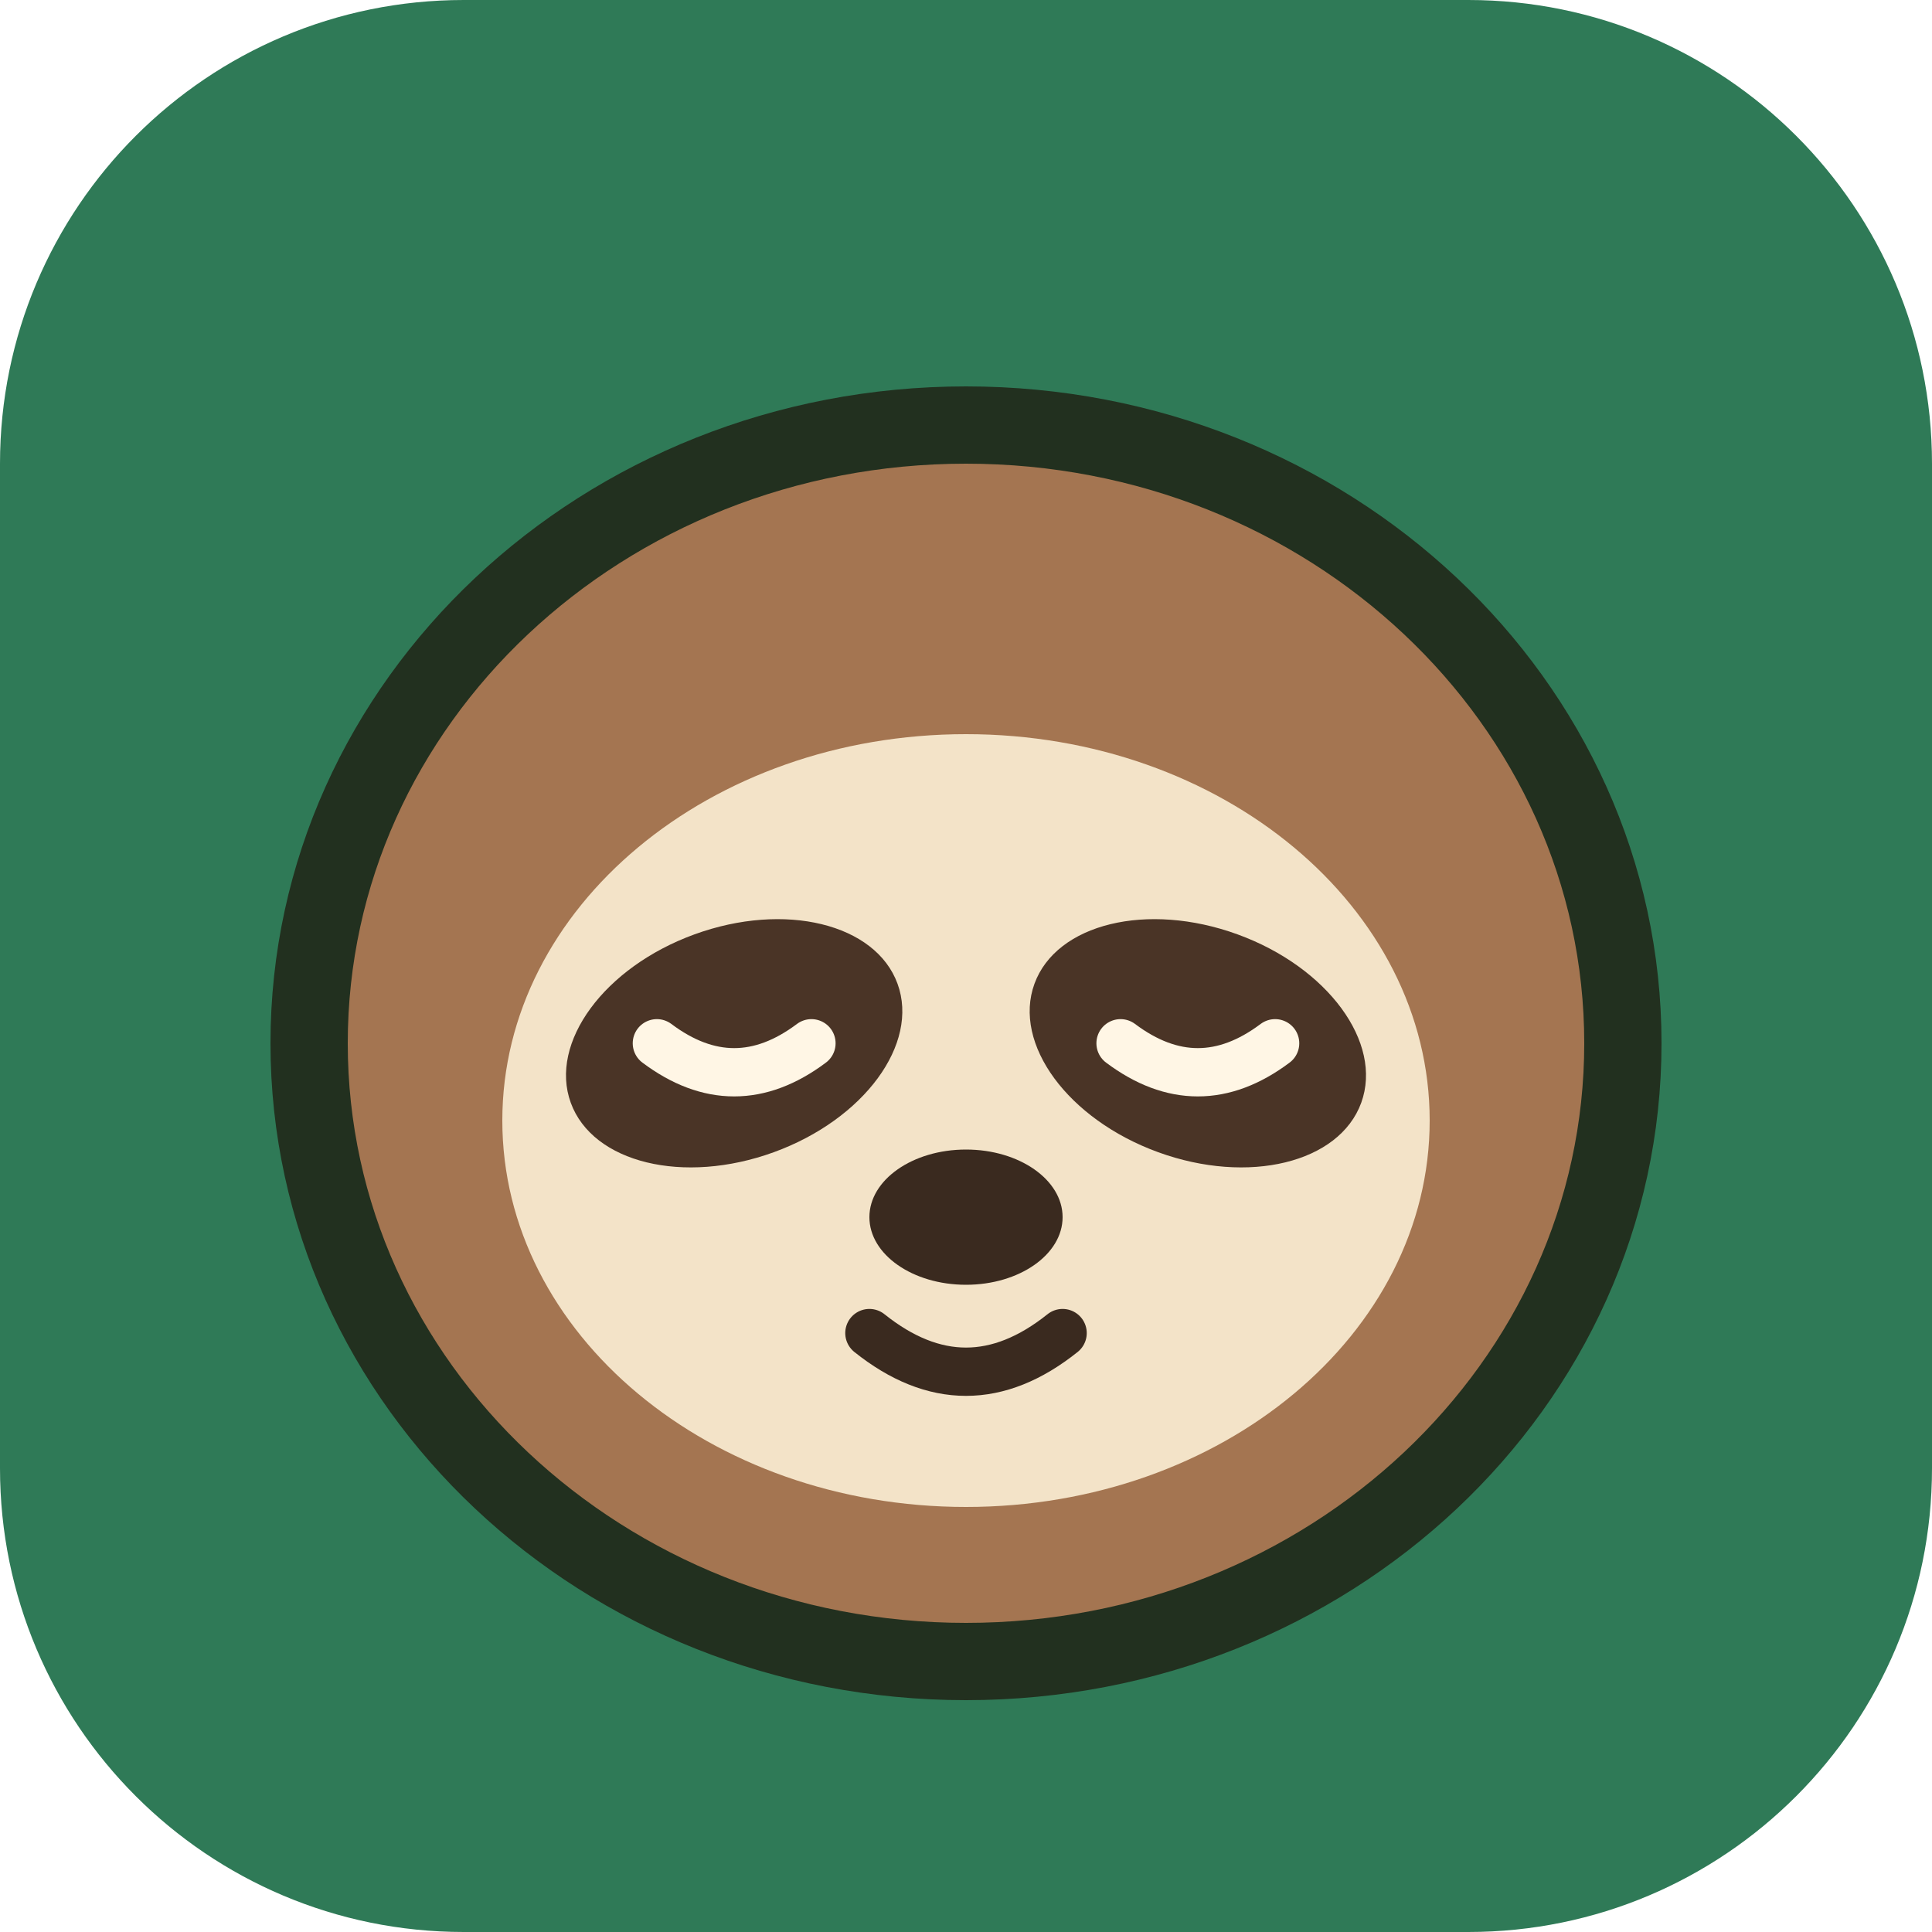
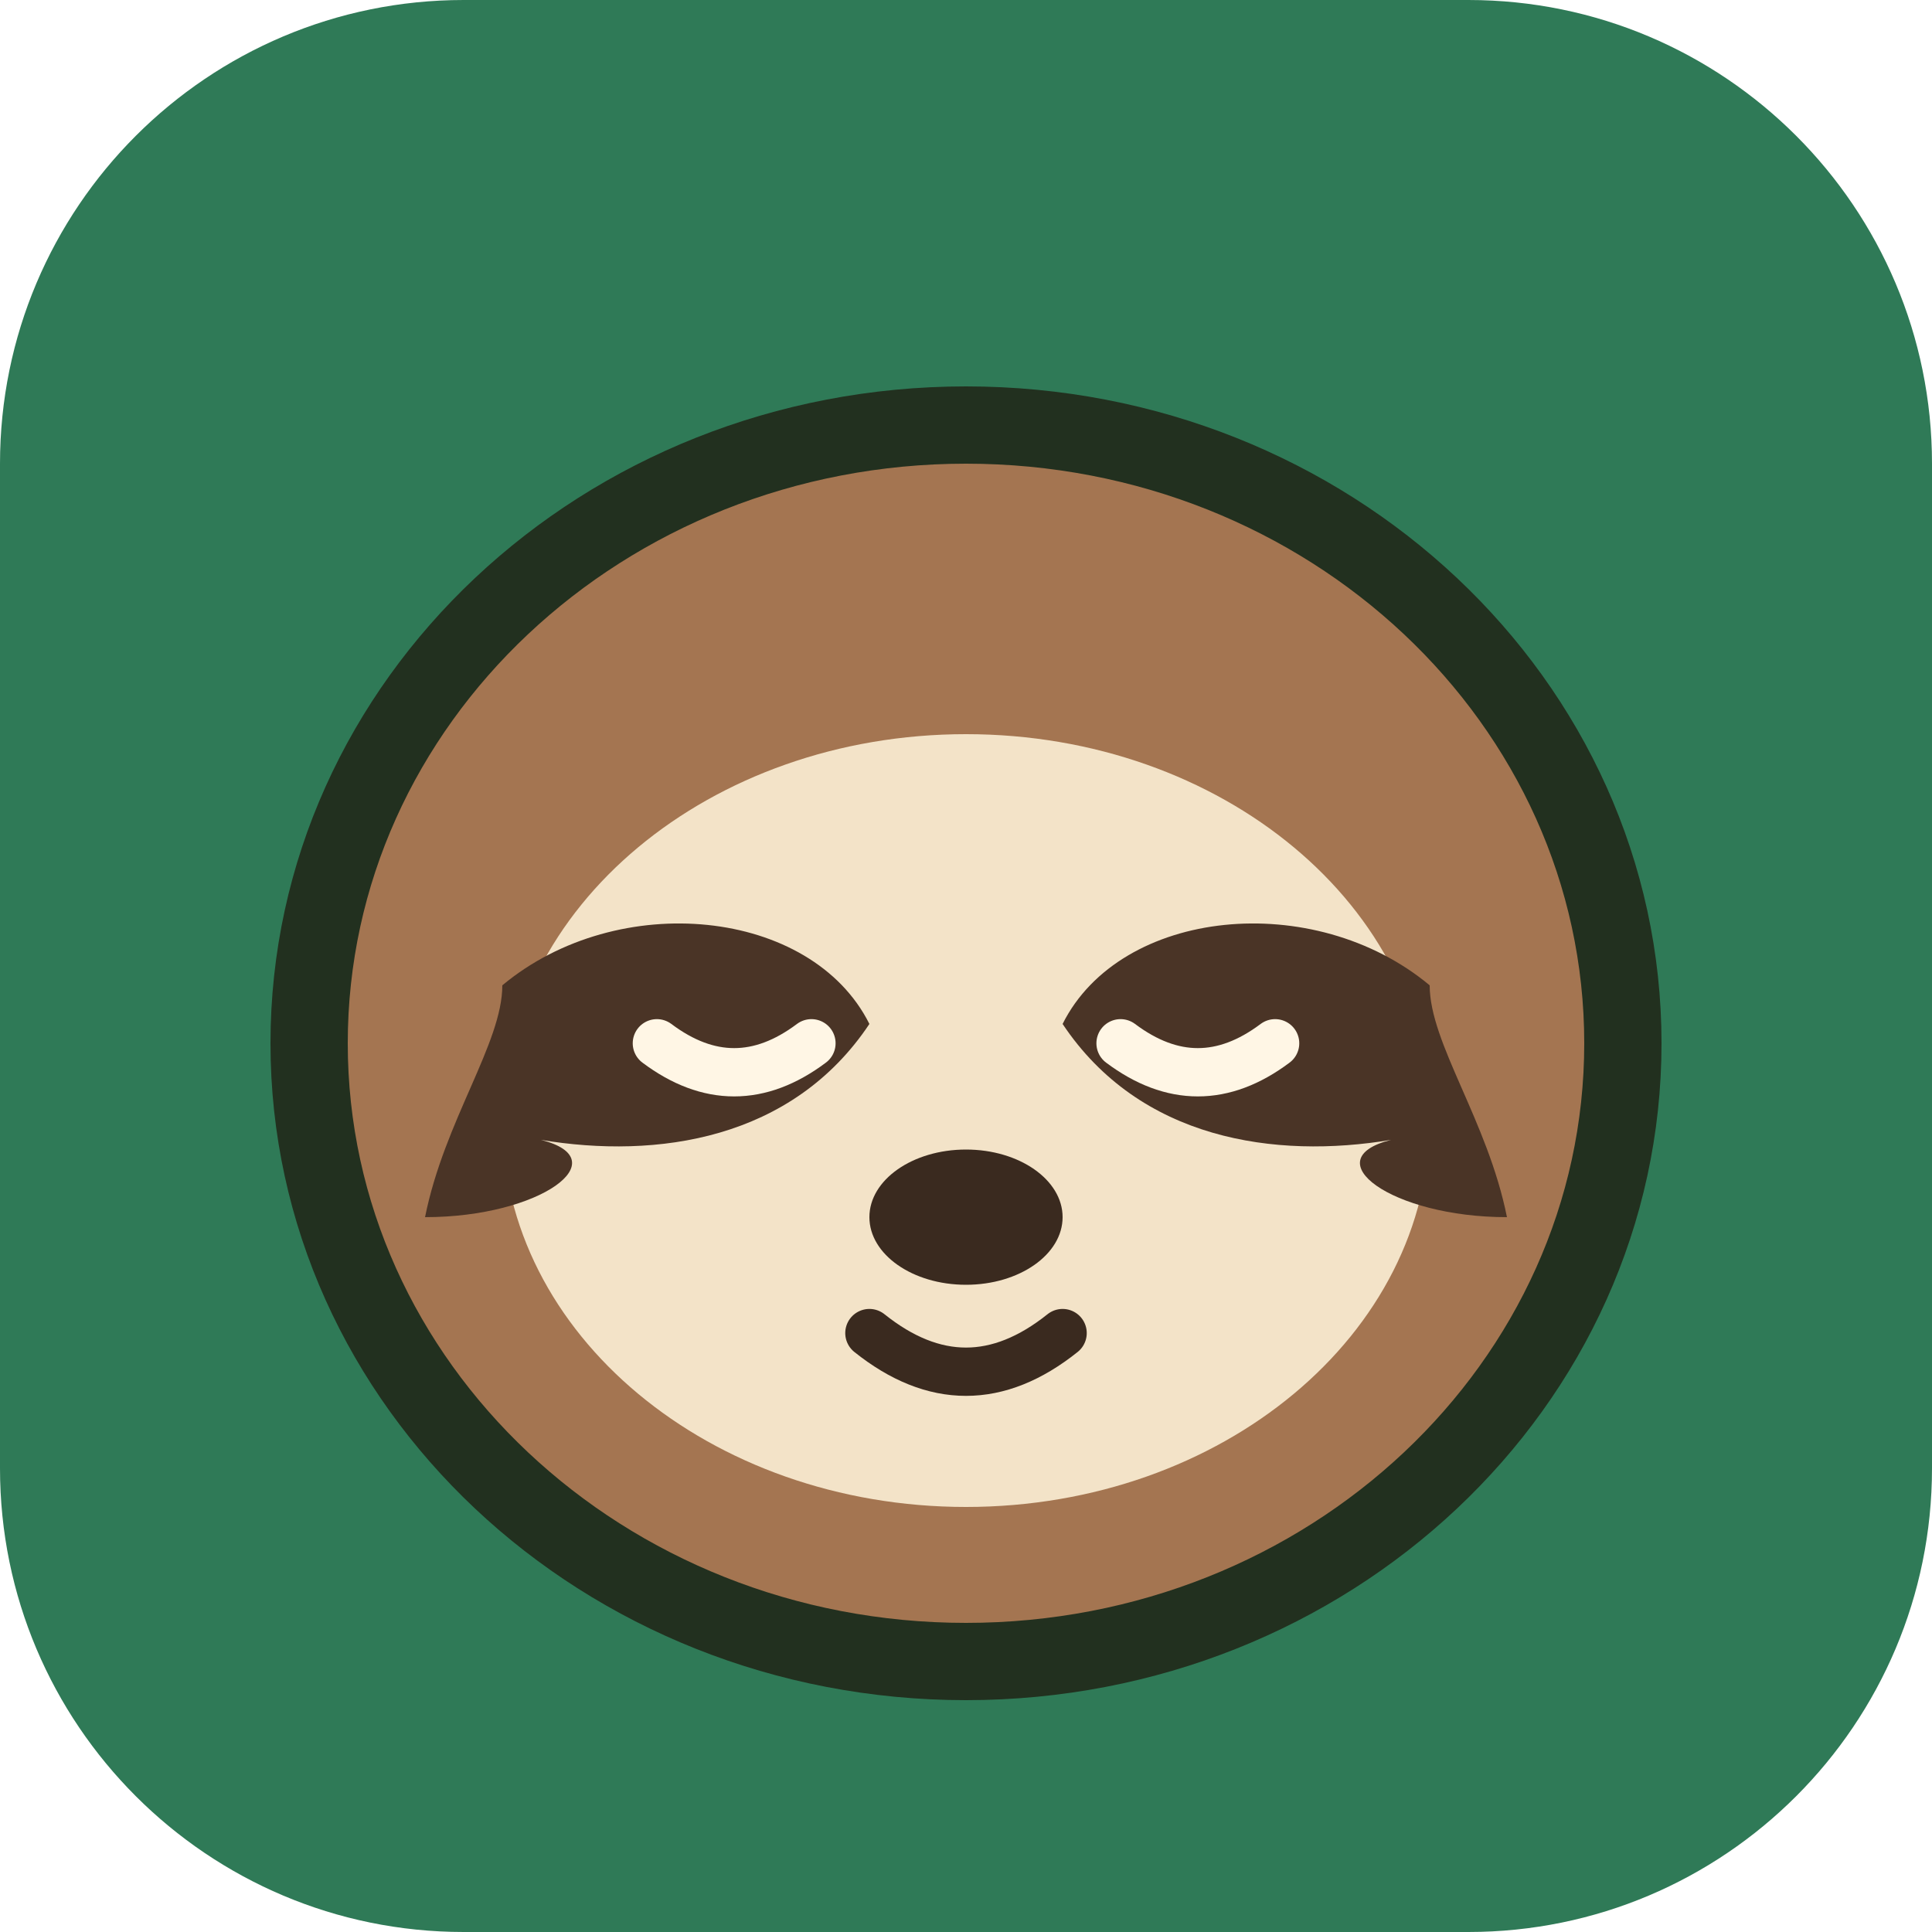
<svg xmlns="http://www.w3.org/2000/svg" viewBox="0 0 100 100">
  <rect width="100" height="100" rx="24" fill="#2f7a57" />
  <ellipse cx="50" cy="54" rx="34" ry="32" fill="#a47551" stroke="#22301f" stroke-width="4" />
  <ellipse cx="50" cy="58" rx="24" ry="20" fill="#f3e3c8" />
-   <ellipse cx="38" cy="54" rx="9" ry="6" transform="rotate(-20 38 54)" fill="#4a3426" />
-   <ellipse cx="62" cy="54" rx="9" ry="6" transform="rotate(20 62 54)" fill="#4a3426" />
+   <path d="M45 53C42 47 32 46 26 51C26 54 23 58 22 63C28 63 32 60 28 59C34 60 41 59 45 53Z" fill="#4a3426" />
+   <path d="M45 53C42 47 32 46 26 51C26 54 23 58 22 63C28 63 32 60 28 59C34 60 41 59 45 53Z" fill="#4a3426" transform="translate(100 0) scale(-1 1)" />
  <path d="M34 54q4 3 8 0M58 54q4 3 8 0" stroke="#fff6e5" stroke-width="2.5" fill="none" stroke-linecap="round" />
  <ellipse cx="50" cy="63" rx="5" ry="3.5" fill="#3a2a1f" />
  <path d="M45 69q5 4 10 0" stroke="#3a2a1f" stroke-width="2.5" fill="none" stroke-linecap="round" />
</svg>
